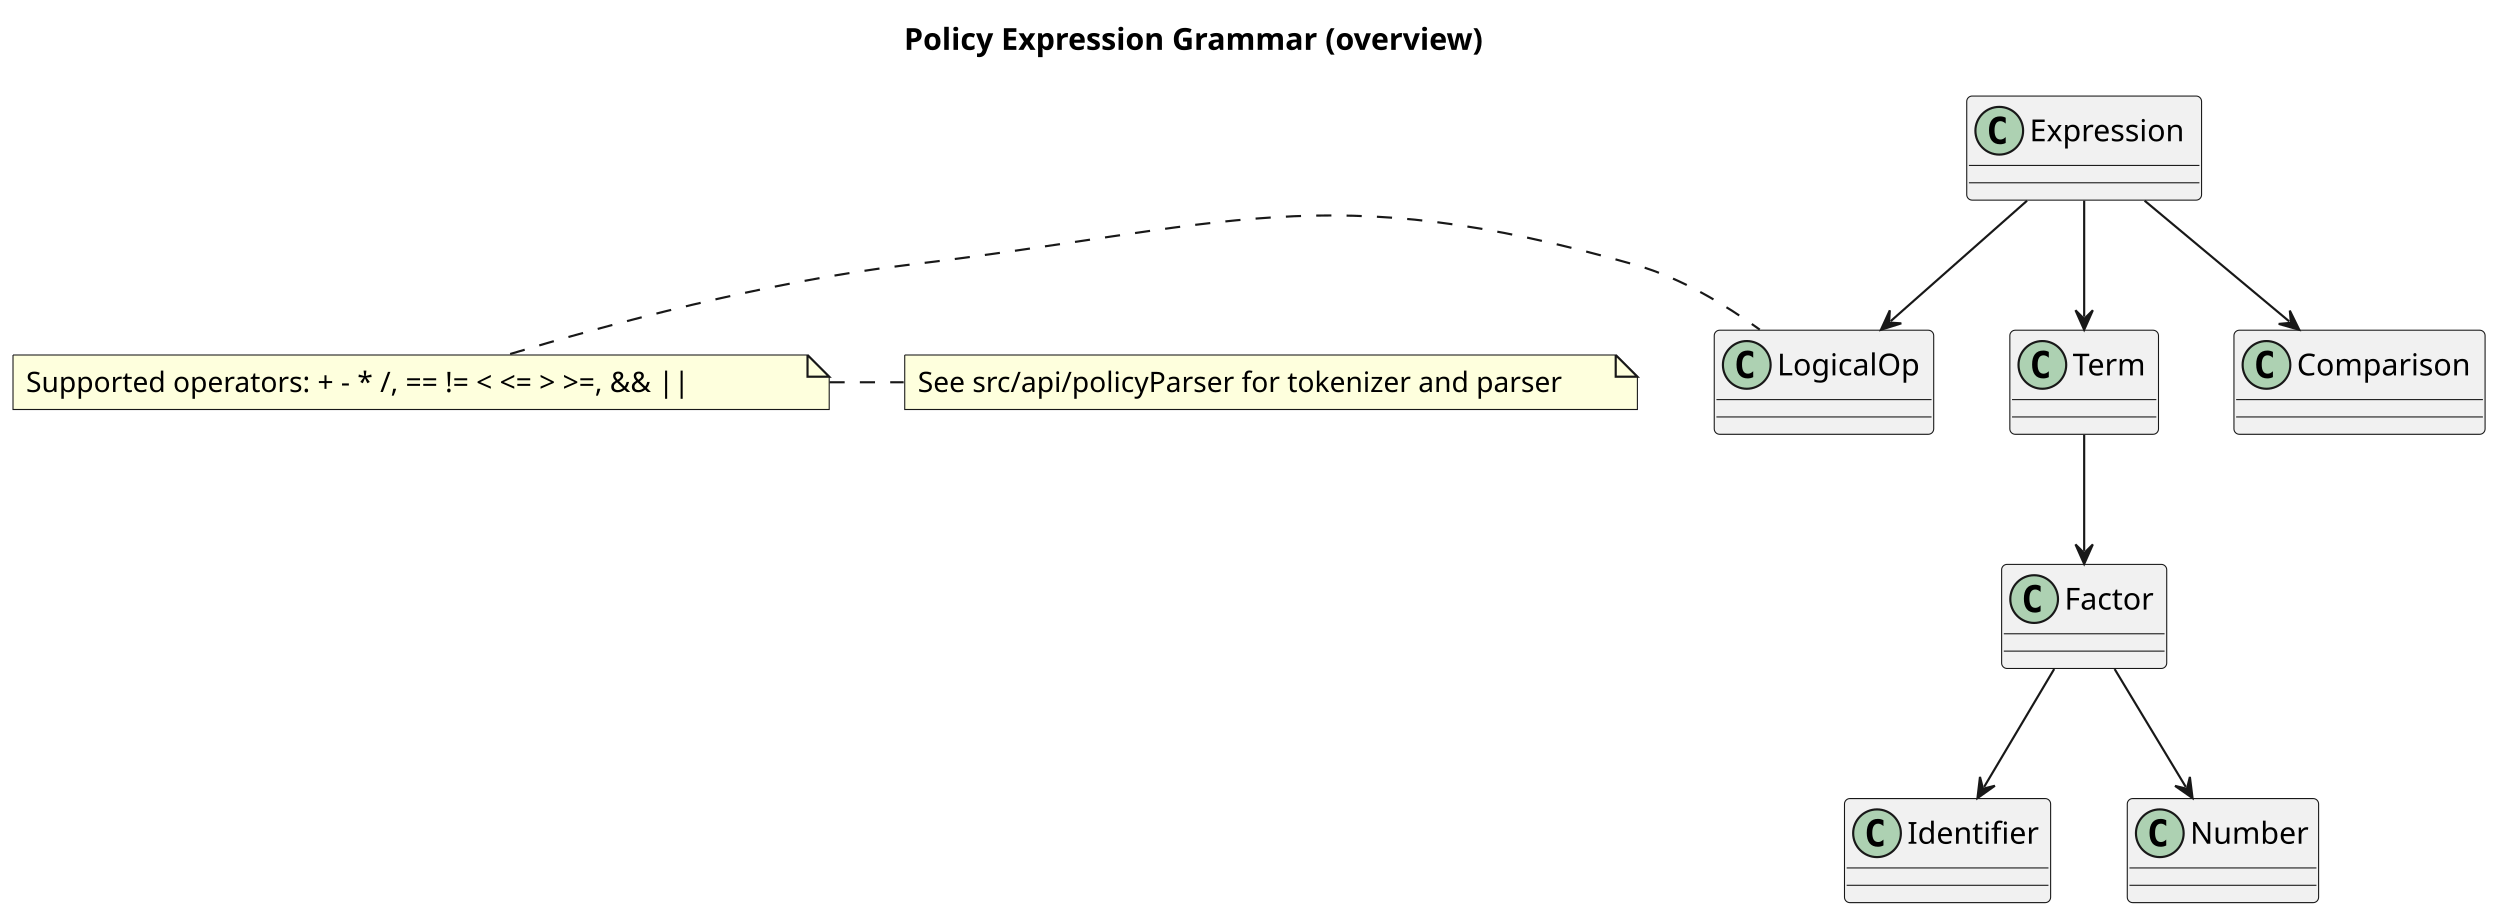
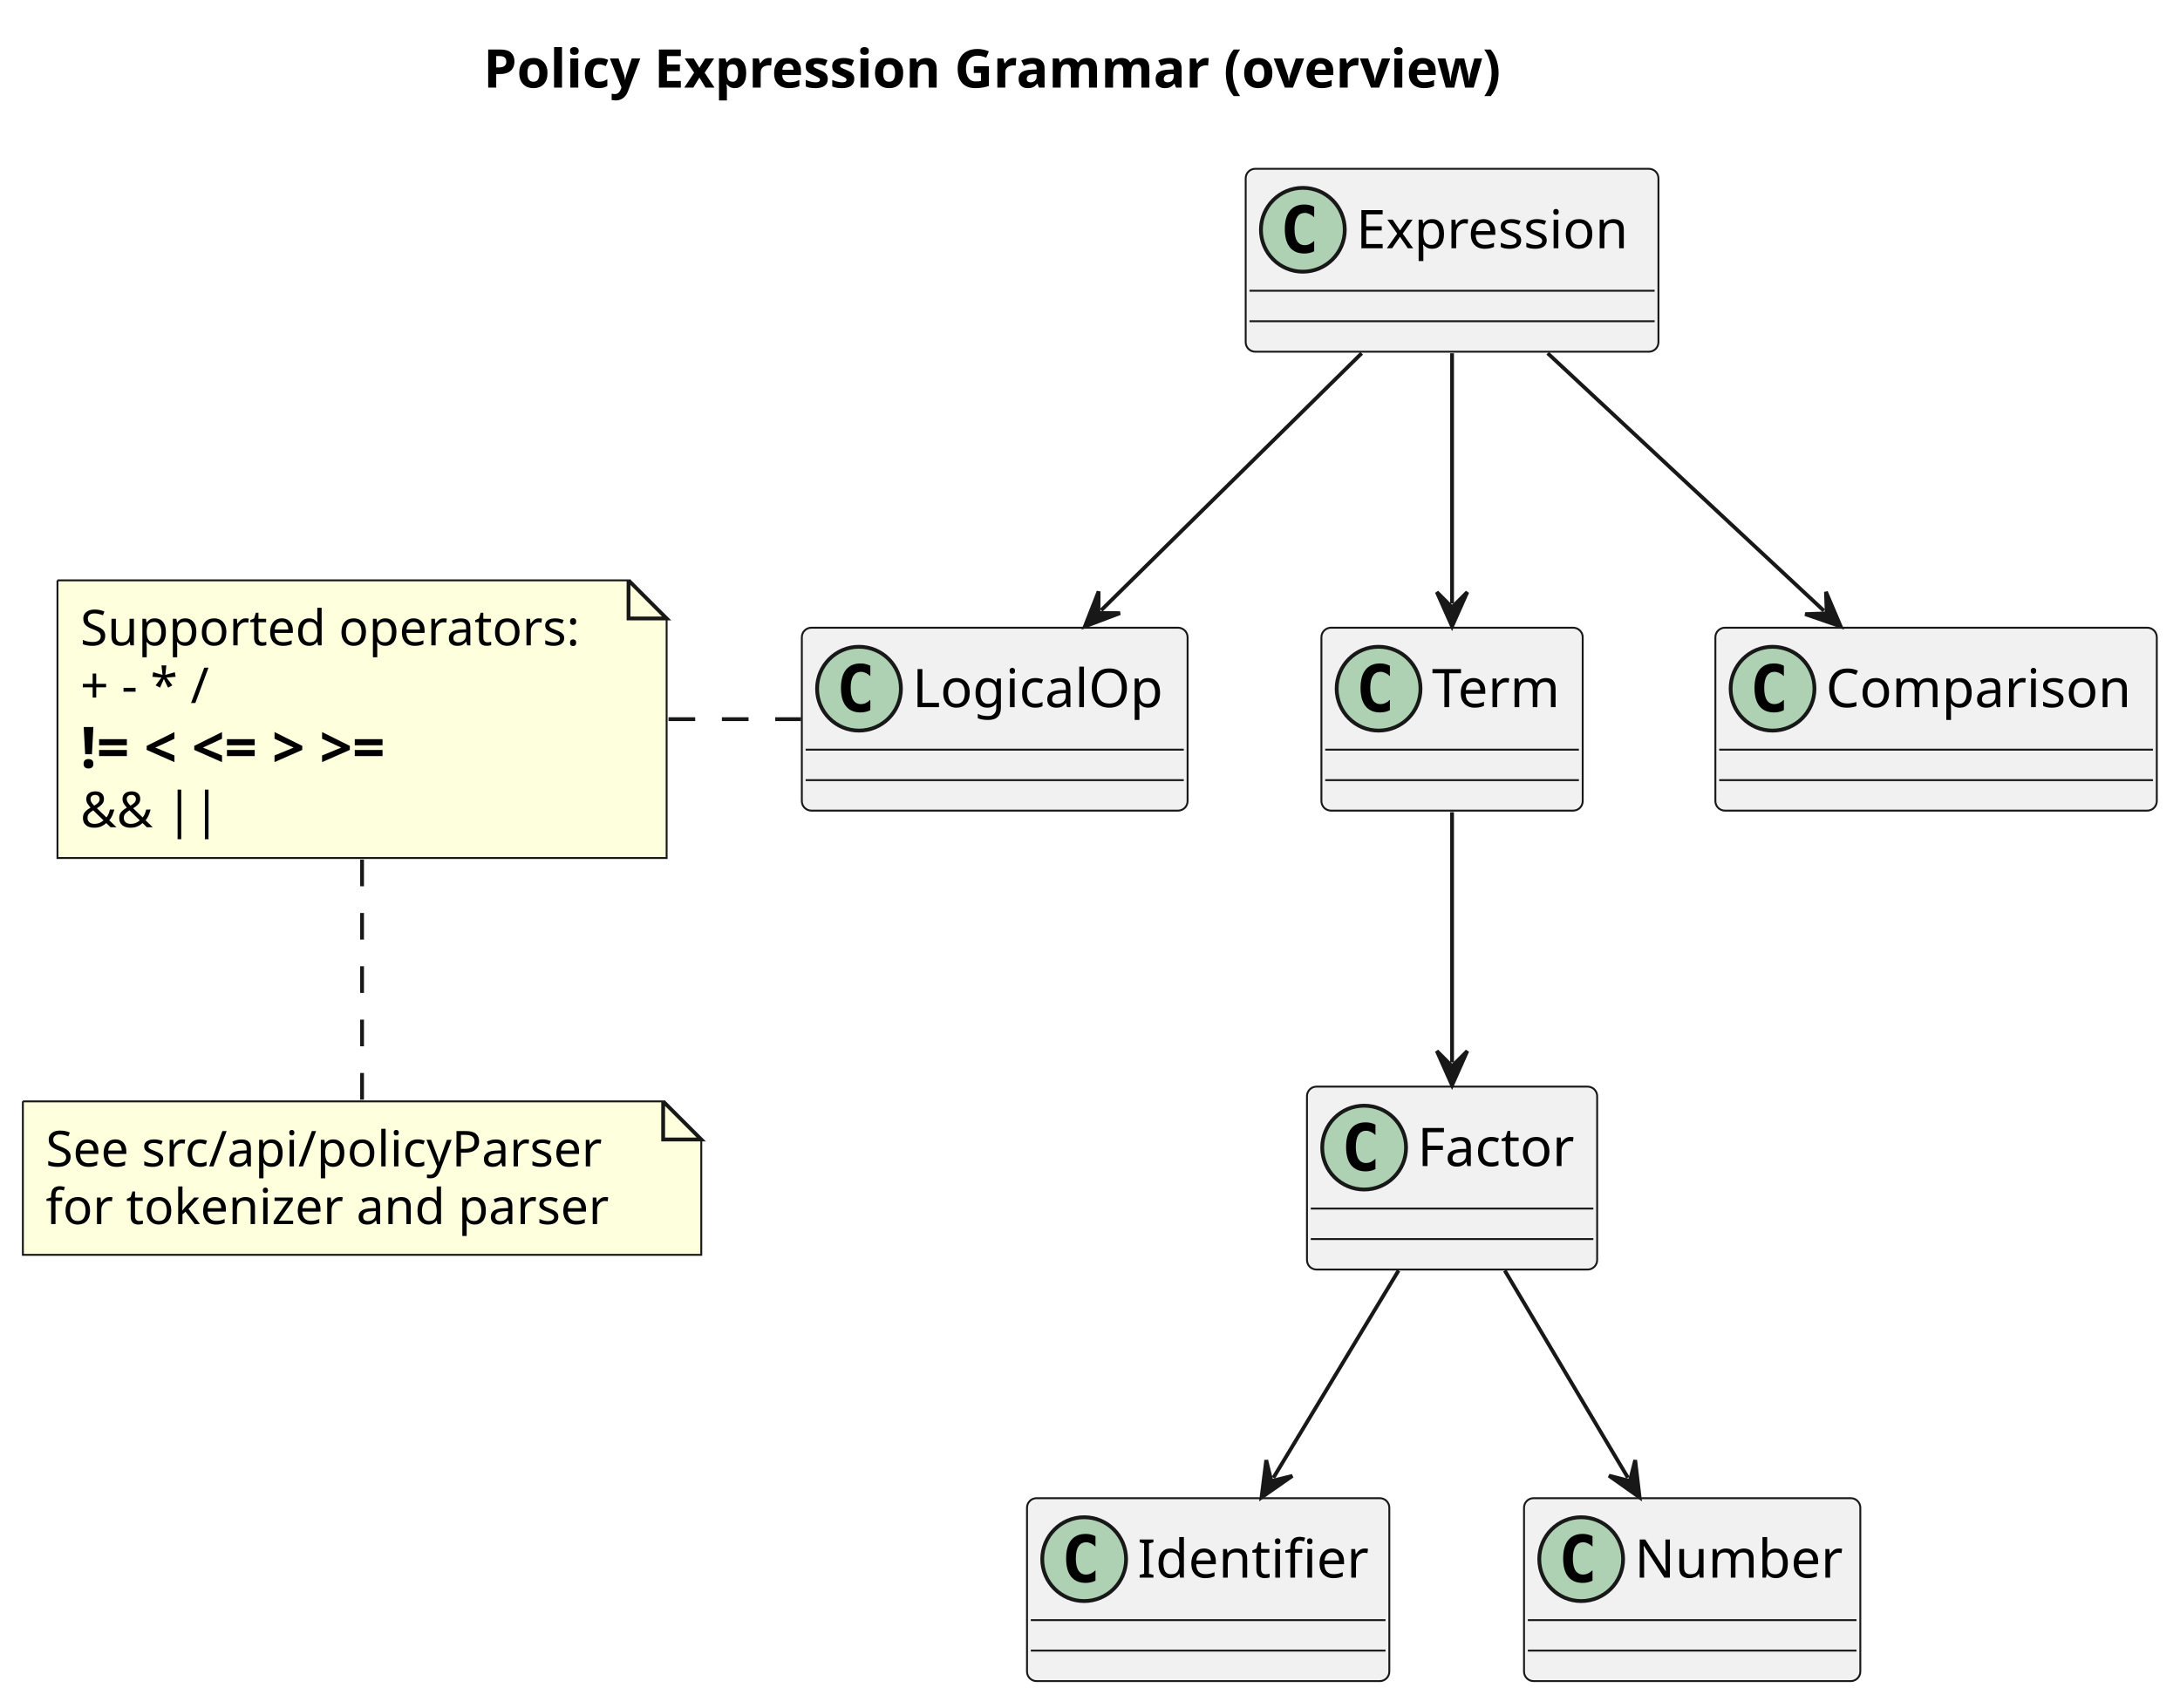
- <svg xmlns="http://www.w3.org/2000/svg" contentStyleType="text/css" data-diagram-type="CLASS" height="423px" preserveAspectRatio="none" style="width:1153px;height:423px;background:#FFFFFF;" version="1.1" viewBox="0 0 1153 423" width="1153px" zoomAndPan="magnify">
+ <svg xmlns="http://www.w3.org/2000/svg" contentStyleType="text/css" data-diagram-type="CLASS" height="448px" preserveAspectRatio="none" style="width:572px;height:448px;background:#FFFFFF;" version="1.1" viewBox="0 0 572 448" width="572px" zoomAndPan="magnify">
  <defs />
  <g>
    <g class="title" data-source-line="1">
-       <text fill="#000000" font-family="sans-serif" font-size="14" font-weight="bold" lengthAdjust="spacing" textLength="305.252" x="416.935" y="22.995">Policy Expression Grammar (overview)</text>
+       <text fill="#000000" font-family="sans-serif" font-size="14" font-weight="bold" lengthAdjust="spacing" textLength="305.252" x="126.83" y="22.995">Policy Expression Grammar (overview)</text>
    </g>
    <g class="entity" data-qualified-name="Expression" data-source-line="3" id="ent0002">
-       <rect fill="#F1F1F1" height="48" rx="2.5" ry="2.5" style="stroke:#181818;stroke-width:0.5;" width="108.303" x="907.06" y="44.297" />
-       <ellipse cx="922.06" cy="60.297" fill="#ADD1B2" rx="11" ry="11" style="stroke:#181818;stroke-width:1;" />
-       <path d="M925.029,65.938 Q924.451,66.234 923.81,66.375 Q923.169,66.531 922.466,66.531 Q919.966,66.531 918.638,64.891 Q917.326,63.234 917.326,60.109 Q917.326,56.984 918.638,55.328 Q919.966,53.672 922.466,53.672 Q923.169,53.672 923.81,53.828 Q924.466,53.984 925.029,54.281 L925.029,57 Q924.404,56.422 923.81,56.156 Q923.216,55.875 922.591,55.875 Q921.247,55.875 920.56,56.953 Q919.872,58.016 919.872,60.109 Q919.872,62.203 920.56,63.281 Q921.247,64.344 922.591,64.344 Q923.216,64.344 923.81,64.078 Q924.404,63.797 925.029,63.219 L925.029,65.938 Z " fill="#000000" />
-       <text fill="#000000" font-family="sans-serif" font-size="14" lengthAdjust="spacing" textLength="76.303" x="936.06" y="65.144">Expression</text>
-       <line style="stroke:#181818;stroke-width:0.5;" x1="908.06" x2="1014.363" y1="76.297" y2="76.297" />
-       <line style="stroke:#181818;stroke-width:0.5;" x1="908.06" x2="1014.363" y1="84.297" y2="84.297" />
+       <rect fill="#F1F1F1" height="48" rx="2.5" ry="2.5" style="stroke:#181818;stroke-width:0.5;" width="108.303" x="326.85" y="44.297" />
+       <ellipse cx="341.85" cy="60.297" fill="#ADD1B2" rx="11" ry="11" style="stroke:#181818;stroke-width:1;" />
+       <path d="M344.819,65.938 Q344.241,66.234 343.6,66.375 Q342.959,66.531 342.256,66.531 Q339.756,66.531 338.428,64.891 Q337.116,63.234 337.116,60.109 Q337.116,56.984 338.428,55.328 Q339.756,53.672 342.256,53.672 Q342.959,53.672 343.6,53.828 Q344.256,53.984 344.819,54.281 L344.819,57 Q344.194,56.422 343.6,56.156 Q343.006,55.875 342.381,55.875 Q341.038,55.875 340.35,56.953 Q339.663,58.016 339.663,60.109 Q339.663,62.203 340.35,63.281 Q341.038,64.344 342.381,64.344 Q343.006,64.344 343.6,64.078 Q344.194,63.797 344.819,63.219 L344.819,65.938 Z " fill="#000000" />
+       <text fill="#000000" font-family="sans-serif" font-size="14" lengthAdjust="spacing" textLength="76.303" x="355.85" y="65.144">Expression</text>
+       <line style="stroke:#181818;stroke-width:0.5;" x1="327.85" x2="434.153" y1="76.297" y2="76.297" />
+       <line style="stroke:#181818;stroke-width:0.5;" x1="327.85" x2="434.153" y1="84.297" y2="84.297" />
    </g>
    <g class="entity" data-qualified-name="Term" data-source-line="4" id="ent0003">
-       <rect fill="#F1F1F1" height="48" rx="2.5" ry="2.5" style="stroke:#181818;stroke-width:0.5;" width="68.559" x="926.94" y="152.297" />
-       <ellipse cx="941.94" cy="168.297" fill="#ADD1B2" rx="11" ry="11" style="stroke:#181818;stroke-width:1;" />
-       <path d="M944.909,173.938 Q944.331,174.234 943.69,174.375 Q943.049,174.531 942.346,174.531 Q939.846,174.531 938.518,172.891 Q937.206,171.234 937.206,168.109 Q937.206,164.984 938.518,163.328 Q939.846,161.672 942.346,161.672 Q943.049,161.672 943.69,161.828 Q944.346,161.984 944.909,162.281 L944.909,165 Q944.284,164.422 943.69,164.156 Q943.096,163.875 942.471,163.875 Q941.128,163.875 940.44,164.953 Q939.753,166.016 939.753,168.109 Q939.753,170.203 940.44,171.281 Q941.128,172.344 942.471,172.344 Q943.096,172.344 943.69,172.078 Q944.284,171.797 944.909,171.219 L944.909,173.938 Z " fill="#000000" />
-       <text fill="#000000" font-family="sans-serif" font-size="14" lengthAdjust="spacing" textLength="36.559" x="955.94" y="173.144">Term</text>
-       <line style="stroke:#181818;stroke-width:0.5;" x1="927.94" x2="994.499" y1="184.297" y2="184.297" />
-       <line style="stroke:#181818;stroke-width:0.5;" x1="927.94" x2="994.499" y1="192.297" y2="192.297" />
+       <rect fill="#F1F1F1" height="48" rx="2.5" ry="2.5" style="stroke:#181818;stroke-width:0.5;" width="68.559" x="346.72" y="164.727" />
+       <ellipse cx="361.72" cy="180.727" fill="#ADD1B2" rx="11" ry="11" style="stroke:#181818;stroke-width:1;" />
+       <path d="M364.689,186.368 Q364.111,186.664 363.47,186.805 Q362.829,186.961 362.126,186.961 Q359.626,186.961 358.298,185.321 Q356.986,183.664 356.986,180.539 Q356.986,177.414 358.298,175.758 Q359.626,174.102 362.126,174.102 Q362.829,174.102 363.47,174.258 Q364.126,174.414 364.689,174.711 L364.689,177.43 Q364.064,176.852 363.47,176.586 Q362.876,176.305 362.251,176.305 Q360.908,176.305 360.22,177.383 Q359.533,178.446 359.533,180.539 Q359.533,182.633 360.22,183.711 Q360.908,184.774 362.251,184.774 Q362.876,184.774 363.47,184.508 Q364.064,184.227 364.689,183.649 L364.689,186.368 Z " fill="#000000" />
+       <text fill="#000000" font-family="sans-serif" font-size="14" lengthAdjust="spacing" textLength="36.559" x="375.72" y="185.574">Term</text>
+       <line style="stroke:#181818;stroke-width:0.5;" x1="347.72" x2="414.279" y1="196.727" y2="196.727" />
+       <line style="stroke:#181818;stroke-width:0.5;" x1="347.72" x2="414.279" y1="204.727" y2="204.727" />
    </g>
    <g class="entity" data-qualified-name="Factor" data-source-line="5" id="ent0004">
-       <rect fill="#F1F1F1" height="48" rx="2.5" ry="2.5" style="stroke:#181818;stroke-width:0.5;" width="76.14" x="923.15" y="260.297" />
-       <ellipse cx="938.15" cy="276.297" fill="#ADD1B2" rx="11" ry="11" style="stroke:#181818;stroke-width:1;" />
-       <path d="M941.119,281.938 Q940.541,282.234 939.9,282.375 Q939.259,282.531 938.556,282.531 Q936.056,282.531 934.728,280.891 Q933.416,279.234 933.416,276.109 Q933.416,272.984 934.728,271.328 Q936.056,269.672 938.556,269.672 Q939.259,269.672 939.9,269.828 Q940.556,269.984 941.119,270.281 L941.119,273 Q940.494,272.422 939.9,272.156 Q939.306,271.875 938.681,271.875 Q937.337,271.875 936.65,272.953 Q935.962,274.016 935.962,276.109 Q935.962,278.203 936.65,279.281 Q937.337,280.344 938.681,280.344 Q939.306,280.344 939.9,280.078 Q940.494,279.797 941.119,279.219 L941.119,281.938 Z " fill="#000000" />
-       <text fill="#000000" font-family="sans-serif" font-size="14" lengthAdjust="spacing" textLength="44.14" x="952.15" y="281.144">Factor</text>
-       <line style="stroke:#181818;stroke-width:0.5;" x1="924.15" x2="998.29" y1="292.297" y2="292.297" />
-       <line style="stroke:#181818;stroke-width:0.5;" x1="924.15" x2="998.29" y1="300.297" y2="300.297" />
+       <rect fill="#F1F1F1" height="48" rx="2.5" ry="2.5" style="stroke:#181818;stroke-width:0.5;" width="76.14" x="342.93" y="285.157" />
+       <ellipse cx="357.93" cy="301.157" fill="#ADD1B2" rx="11" ry="11" style="stroke:#181818;stroke-width:1;" />
+       <path d="M360.899,306.798 Q360.321,307.094 359.68,307.235 Q359.039,307.391 358.336,307.391 Q355.836,307.391 354.508,305.751 Q353.196,304.094 353.196,300.969 Q353.196,297.844 354.508,296.188 Q355.836,294.532 358.336,294.532 Q359.039,294.532 359.68,294.688 Q360.336,294.844 360.899,295.141 L360.899,297.86 Q360.274,297.282 359.68,297.016 Q359.086,296.735 358.461,296.735 Q357.118,296.735 356.43,297.813 Q355.743,298.876 355.743,300.969 Q355.743,303.063 356.43,304.141 Q357.118,305.204 358.461,305.204 Q359.086,305.204 359.68,304.938 Q360.274,304.657 360.899,304.079 L360.899,306.798 Z " fill="#000000" />
+       <text fill="#000000" font-family="sans-serif" font-size="14" lengthAdjust="spacing" textLength="44.14" x="371.93" y="306.004">Factor</text>
+       <line style="stroke:#181818;stroke-width:0.5;" x1="343.93" x2="418.07" y1="317.157" y2="317.157" />
+       <line style="stroke:#181818;stroke-width:0.5;" x1="343.93" x2="418.07" y1="325.157" y2="325.157" />
    </g>
    <g class="entity" data-qualified-name="Identifier" data-source-line="6" id="ent0005">
-       <rect fill="#F1F1F1" height="48" rx="2.5" ry="2.5" style="stroke:#181818;stroke-width:0.5;" width="95.068" x="850.68" y="368.297" />
-       <ellipse cx="865.68" cy="384.297" fill="#ADD1B2" rx="11" ry="11" style="stroke:#181818;stroke-width:1;" />
-       <path d="M868.649,389.938 Q868.071,390.234 867.43,390.375 Q866.789,390.531 866.086,390.531 Q863.586,390.531 862.258,388.891 Q860.946,387.234 860.946,384.109 Q860.946,380.984 862.258,379.328 Q863.586,377.672 866.086,377.672 Q866.789,377.672 867.43,377.828 Q868.086,377.984 868.649,378.281 L868.649,381 Q868.024,380.422 867.43,380.156 Q866.836,379.875 866.211,379.875 Q864.867,379.875 864.18,380.953 Q863.492,382.016 863.492,384.109 Q863.492,386.203 864.18,387.281 Q864.867,388.344 866.211,388.344 Q866.836,388.344 867.43,388.078 Q868.024,387.797 868.649,387.219 L868.649,389.938 Z " fill="#000000" />
-       <text fill="#000000" font-family="sans-serif" font-size="14" lengthAdjust="spacing" textLength="63.068" x="879.68" y="389.144">Identifier</text>
-       <line style="stroke:#181818;stroke-width:0.5;" x1="851.68" x2="944.748" y1="400.297" y2="400.297" />
-       <line style="stroke:#181818;stroke-width:0.5;" x1="851.68" x2="944.748" y1="408.297" y2="408.297" />
+       <rect fill="#F1F1F1" height="48" rx="2.5" ry="2.5" style="stroke:#181818;stroke-width:0.5;" width="95.068" x="269.47" y="393.157" />
+       <ellipse cx="284.47" cy="409.157" fill="#ADD1B2" rx="11" ry="11" style="stroke:#181818;stroke-width:1;" />
+       <path d="M287.439,414.798 Q286.861,415.094 286.22,415.235 Q285.579,415.391 284.876,415.391 Q282.376,415.391 281.048,413.751 Q279.736,412.094 279.736,408.969 Q279.736,405.844 281.048,404.188 Q282.376,402.532 284.876,402.532 Q285.579,402.532 286.22,402.688 Q286.876,402.844 287.439,403.141 L287.439,405.86 Q286.814,405.282 286.22,405.016 Q285.626,404.735 285.001,404.735 Q283.658,404.735 282.97,405.813 Q282.283,406.876 282.283,408.969 Q282.283,411.063 282.97,412.141 Q283.658,413.204 285.001,413.204 Q285.626,413.204 286.22,412.938 Q286.814,412.657 287.439,412.079 L287.439,414.798 Z " fill="#000000" />
+       <text fill="#000000" font-family="sans-serif" font-size="14" lengthAdjust="spacing" textLength="63.068" x="298.47" y="414.004">Identifier</text>
+       <line style="stroke:#181818;stroke-width:0.5;" x1="270.47" x2="363.538" y1="425.157" y2="425.157" />
+       <line style="stroke:#181818;stroke-width:0.5;" x1="270.47" x2="363.538" y1="433.157" y2="433.157" />
    </g>
    <g class="entity" data-qualified-name="Number" data-source-line="7" id="ent0006">
-       <rect fill="#F1F1F1" height="48" rx="2.5" ry="2.5" style="stroke:#181818;stroke-width:0.5;" width="88.239" x="981.1" y="368.297" />
-       <ellipse cx="996.1" cy="384.297" fill="#ADD1B2" rx="11" ry="11" style="stroke:#181818;stroke-width:1;" />
-       <path d="M999.069,389.938 Q998.491,390.234 997.85,390.375 Q997.209,390.531 996.506,390.531 Q994.006,390.531 992.678,388.891 Q991.366,387.234 991.366,384.109 Q991.366,380.984 992.678,379.328 Q994.006,377.672 996.506,377.672 Q997.209,377.672 997.85,377.828 Q998.506,377.984 999.069,378.281 L999.069,381 Q998.444,380.422 997.85,380.156 Q997.256,379.875 996.631,379.875 Q995.288,379.875 994.6,380.953 Q993.913,382.016 993.913,384.109 Q993.913,386.203 994.6,387.281 Q995.288,388.344 996.631,388.344 Q997.256,388.344 997.85,388.078 Q998.444,387.797 999.069,387.219 L999.069,389.938 Z " fill="#000000" />
-       <text fill="#000000" font-family="sans-serif" font-size="14" lengthAdjust="spacing" textLength="56.239" x="1010.1" y="389.144">Number</text>
-       <line style="stroke:#181818;stroke-width:0.5;" x1="982.1" x2="1068.339" y1="400.297" y2="400.297" />
-       <line style="stroke:#181818;stroke-width:0.5;" x1="982.1" x2="1068.339" y1="408.297" y2="408.297" />
+       <rect fill="#F1F1F1" height="48" rx="2.5" ry="2.5" style="stroke:#181818;stroke-width:0.5;" width="88.239" x="399.88" y="393.157" />
+       <ellipse cx="414.88" cy="409.157" fill="#ADD1B2" rx="11" ry="11" style="stroke:#181818;stroke-width:1;" />
+       <path d="M417.849,414.798 Q417.271,415.094 416.63,415.235 Q415.989,415.391 415.286,415.391 Q412.786,415.391 411.458,413.751 Q410.146,412.094 410.146,408.969 Q410.146,405.844 411.458,404.188 Q412.786,402.532 415.286,402.532 Q415.989,402.532 416.63,402.688 Q417.286,402.844 417.849,403.141 L417.849,405.86 Q417.224,405.282 416.63,405.016 Q416.036,404.735 415.411,404.735 Q414.067,404.735 413.38,405.813 Q412.692,406.876 412.692,408.969 Q412.692,411.063 413.38,412.141 Q414.067,413.204 415.411,413.204 Q416.036,413.204 416.63,412.938 Q417.224,412.657 417.849,412.079 L417.849,414.798 Z " fill="#000000" />
+       <text fill="#000000" font-family="sans-serif" font-size="14" lengthAdjust="spacing" textLength="56.239" x="428.88" y="414.004">Number</text>
+       <line style="stroke:#181818;stroke-width:0.5;" x1="400.88" x2="487.119" y1="425.157" y2="425.157" />
+       <line style="stroke:#181818;stroke-width:0.5;" x1="400.88" x2="487.119" y1="433.157" y2="433.157" />
    </g>
    <g class="entity" data-qualified-name="Comparison" data-source-line="8" id="ent0007">
-       <rect fill="#F1F1F1" height="48" rx="2.5" ry="2.5" style="stroke:#181818;stroke-width:0.5;" width="115.822" x="1030.3" y="152.297" />
-       <ellipse cx="1045.3" cy="168.297" fill="#ADD1B2" rx="11" ry="11" style="stroke:#181818;stroke-width:1;" />
-       <path d="M1048.269,173.938 Q1047.691,174.234 1047.05,174.375 Q1046.409,174.531 1045.706,174.531 Q1043.206,174.531 1041.878,172.891 Q1040.566,171.234 1040.566,168.109 Q1040.566,164.984 1041.878,163.328 Q1043.206,161.672 1045.706,161.672 Q1046.409,161.672 1047.05,161.828 Q1047.706,161.984 1048.269,162.281 L1048.269,165 Q1047.644,164.422 1047.05,164.156 Q1046.456,163.875 1045.831,163.875 Q1044.487,163.875 1043.8,164.953 Q1043.112,166.016 1043.112,168.109 Q1043.112,170.203 1043.8,171.281 Q1044.487,172.344 1045.831,172.344 Q1046.456,172.344 1047.05,172.078 Q1047.644,171.797 1048.269,171.219 L1048.269,173.938 Z " fill="#000000" />
-       <text fill="#000000" font-family="sans-serif" font-size="14" lengthAdjust="spacing" textLength="83.822" x="1059.3" y="173.144">Comparison</text>
-       <line style="stroke:#181818;stroke-width:0.5;" x1="1031.3" x2="1145.122" y1="184.297" y2="184.297" />
-       <line style="stroke:#181818;stroke-width:0.5;" x1="1031.3" x2="1145.122" y1="192.297" y2="192.297" />
+       <rect fill="#F1F1F1" height="48" rx="2.5" ry="2.5" style="stroke:#181818;stroke-width:0.5;" width="115.822" x="450.09" y="164.727" />
+       <ellipse cx="465.09" cy="180.727" fill="#ADD1B2" rx="11" ry="11" style="stroke:#181818;stroke-width:1;" />
+       <path d="M468.059,186.368 Q467.481,186.664 466.84,186.805 Q466.199,186.961 465.496,186.961 Q462.996,186.961 461.668,185.321 Q460.356,183.664 460.356,180.539 Q460.356,177.414 461.668,175.758 Q462.996,174.102 465.496,174.102 Q466.199,174.102 466.84,174.258 Q467.496,174.414 468.059,174.711 L468.059,177.43 Q467.434,176.852 466.84,176.586 Q466.246,176.305 465.621,176.305 Q464.277,176.305 463.59,177.383 Q462.902,178.446 462.902,180.539 Q462.902,182.633 463.59,183.711 Q464.277,184.774 465.621,184.774 Q466.246,184.774 466.84,184.508 Q467.434,184.227 468.059,183.649 L468.059,186.368 Z " fill="#000000" />
+       <text fill="#000000" font-family="sans-serif" font-size="14" lengthAdjust="spacing" textLength="83.822" x="479.09" y="185.574">Comparison</text>
+       <line style="stroke:#181818;stroke-width:0.5;" x1="451.09" x2="564.912" y1="196.727" y2="196.727" />
+       <line style="stroke:#181818;stroke-width:0.5;" x1="451.09" x2="564.912" y1="204.727" y2="204.727" />
    </g>
    <g class="entity" data-qualified-name="LogicalOp" data-source-line="9" id="ent0008">
-       <rect fill="#F1F1F1" height="48" rx="2.5" ry="2.5" style="stroke:#181818;stroke-width:0.5;" width="101.214" x="790.61" y="152.297" />
-       <ellipse cx="805.61" cy="168.297" fill="#ADD1B2" rx="11" ry="11" style="stroke:#181818;stroke-width:1;" />
-       <path d="M808.579,173.938 Q808.001,174.234 807.36,174.375 Q806.719,174.531 806.016,174.531 Q803.516,174.531 802.188,172.891 Q800.876,171.234 800.876,168.109 Q800.876,164.984 802.188,163.328 Q803.516,161.672 806.016,161.672 Q806.719,161.672 807.36,161.828 Q808.016,161.984 808.579,162.281 L808.579,165 Q807.954,164.422 807.36,164.156 Q806.766,163.875 806.141,163.875 Q804.798,163.875 804.11,164.953 Q803.423,166.016 803.423,168.109 Q803.423,170.203 804.11,171.281 Q804.798,172.344 806.141,172.344 Q806.766,172.344 807.36,172.078 Q807.954,171.797 808.579,171.219 L808.579,173.938 Z " fill="#000000" />
-       <text fill="#000000" font-family="sans-serif" font-size="14" lengthAdjust="spacing" textLength="69.214" x="819.61" y="173.144">LogicalOp</text>
-       <line style="stroke:#181818;stroke-width:0.5;" x1="791.61" x2="890.824" y1="184.297" y2="184.297" />
-       <line style="stroke:#181818;stroke-width:0.5;" x1="791.61" x2="890.824" y1="192.297" y2="192.297" />
+       <rect fill="#F1F1F1" height="48" rx="2.5" ry="2.5" style="stroke:#181818;stroke-width:0.5;" width="101.214" x="210.39" y="164.727" />
+       <ellipse cx="225.39" cy="180.727" fill="#ADD1B2" rx="11" ry="11" style="stroke:#181818;stroke-width:1;" />
+       <path d="M228.359,186.368 Q227.781,186.664 227.14,186.805 Q226.499,186.961 225.796,186.961 Q223.296,186.961 221.968,185.321 Q220.656,183.664 220.656,180.539 Q220.656,177.414 221.968,175.758 Q223.296,174.102 225.796,174.102 Q226.499,174.102 227.14,174.258 Q227.796,174.414 228.359,174.711 L228.359,177.43 Q227.734,176.852 227.14,176.586 Q226.546,176.305 225.921,176.305 Q224.577,176.305 223.89,177.383 Q223.202,178.446 223.202,180.539 Q223.202,182.633 223.89,183.711 Q224.577,184.774 225.921,184.774 Q226.546,184.774 227.14,184.508 Q227.734,184.227 228.359,183.649 L228.359,186.368 Z " fill="#000000" />
+       <text fill="#000000" font-family="sans-serif" font-size="14" lengthAdjust="spacing" textLength="69.214" x="239.39" y="185.574">LogicalOp</text>
+       <line style="stroke:#181818;stroke-width:0.5;" x1="211.39" x2="310.604" y1="196.727" y2="196.727" />
+       <line style="stroke:#181818;stroke-width:0.5;" x1="211.39" x2="310.604" y1="204.727" y2="204.727" />
    </g>
-     <g class="entity" data-qualified-name="GMN15" data-source-line="18" id="ent0016">
-       <path d="M6,163.727 L6,188.86 L382.431,188.86 L382.431,173.727 L372.431,163.727 L6,163.727" fill="#FEFFDD" style="stroke:#181818;stroke-width:0.5;" />
-       <path d="M372.431,163.727 L372.431,173.727 L382.431,173.727 L372.431,163.727" fill="#FEFFDD" style="stroke:#181818;stroke-width:1;" />
-       <text fill="#000000" font-family="sans-serif" font-size="13" lengthAdjust="spacing" textLength="355.431" x="12" y="180.794">Supported operators: + - * /, == != &lt; &lt;= &gt; &gt;=, &amp;&amp; ||</text>
+     <g class="entity" data-qualified-name="GMN15" data-source-line="19" id="ent0016">
+       <path d="M15.08,152.297 L15.08,225.156 L174.916,225.156 L174.916,162.297 L164.916,152.297 L15.08,152.297" fill="#FEFFDD" style="stroke:#181818;stroke-width:0.5;" />
+       <path d="M164.916,152.297 L164.916,162.297 L174.916,162.297 L164.916,152.297" fill="#FEFFDD" style="stroke:#181818;stroke-width:1;" />
+       <text fill="#000000" font-family="sans-serif" font-size="13" lengthAdjust="spacing" textLength="138.836" x="21.08" y="169.364">Supported operators:</text>
+       <text fill="#000000" font-family="sans-serif" font-size="13" lengthAdjust="spacing" textLength="38.86" x="21.08" y="184.497">+ - * /</text>
+       <text fill="#000000" font-family="sans-serif" font-size="15" font-weight="bold" lengthAdjust="spacing" textLength="115.708" x="21.08" y="201.486">!= &lt; &lt;= &gt; &gt;=</text>
+       <text fill="#000000" font-family="sans-serif" font-size="13" lengthAdjust="spacing" textLength="33.166" x="21.08" y="217.09">&amp;&amp; ||</text>
    </g>
-     <g class="entity" data-qualified-name="GMN18" data-source-line="19" id="ent0019">
-       <path d="M417.26,163.727 L417.26,188.86 L755.167,188.86 L755.167,173.727 L745.167,163.727 L417.26,163.727" fill="#FEFFDD" style="stroke:#181818;stroke-width:0.5;" />
-       <path d="M745.167,163.727 L745.167,173.727 L755.167,173.727 L745.167,163.727" fill="#FEFFDD" style="stroke:#181818;stroke-width:1;" />
-       <text fill="#000000" font-family="sans-serif" font-size="13" lengthAdjust="spacing" textLength="316.907" x="423.26" y="180.794">See src/api/policyParser for tokenizer and parser</text>
+     <g class="entity" data-qualified-name="GMN18" data-source-line="26" id="ent0019">
+       <path d="M6,289.027 L6,329.293 L184.003,329.293 L184.003,299.027 L174.003,289.027 L6,289.027" fill="#FEFFDD" style="stroke:#181818;stroke-width:0.5;" />
+       <path d="M174.003,289.027 L174.003,299.027 L184.003,299.027 L174.003,289.027" fill="#FEFFDD" style="stroke:#181818;stroke-width:1;" />
+       <text fill="#000000" font-family="sans-serif" font-size="13" lengthAdjust="spacing" textLength="155.772" x="12" y="306.094">See src/api/policyParser</text>
+       <text fill="#000000" font-family="sans-serif" font-size="13" lengthAdjust="spacing" textLength="157.003" x="12" y="321.227">for tokenizer and parser</text>
    </g>
    <g class="link" data-entity-1="ent0002" data-entity-2="ent0003" data-link-type="dependency" data-source-line="11" id="lnk9">
-       <path codeLine="11" d="M961.22,92.557 C961.22,110.237 961.22,128.427 961.22,146.087" fill="none" id="Expression-to-Term" style="stroke:#181818;stroke-width:1;" />
-       <polygon fill="#181818" points="961.22,152.087,965.22,143.087,961.22,147.087,957.22,143.087,961.22,152.087" style="stroke:#181818;stroke-width:1;" />
+       <path codeLine="11" d="M381,92.697 C381,113.457 381,137.627 381,158.377" fill="none" id="Expression-to-Term" style="stroke:#181818;stroke-width:1;" />
+       <polygon fill="#181818" points="381,164.377,385,155.377,381,159.377,377,155.377,381,164.377" style="stroke:#181818;stroke-width:1;" />
    </g>
    <g class="link" data-entity-1="ent0003" data-entity-2="ent0004" data-link-type="dependency" data-source-line="12" id="lnk10">
-       <path codeLine="12" d="M961.22,200.557 C961.22,218.237 961.22,236.427 961.22,254.087" fill="none" id="Term-to-Factor" style="stroke:#181818;stroke-width:1;" />
-       <polygon fill="#181818" points="961.22,260.087,965.22,251.087,961.22,255.087,957.22,251.087,961.22,260.087" style="stroke:#181818;stroke-width:1;" />
+       <path codeLine="12" d="M381,213.127 C381,233.887 381,258.057 381,278.807" fill="none" id="Term-to-Factor" style="stroke:#181818;stroke-width:1;" />
+       <polygon fill="#181818" points="381,284.807,385,275.807,381,279.807,377,275.807,381,284.807" style="stroke:#181818;stroke-width:1;" />
    </g>
    <g class="link" data-entity-1="ent0004" data-entity-2="ent0005" data-link-type="dependency" data-source-line="13" id="lnk11">
-       <path codeLine="13" d="M947.39,308.557 C936.89,326.237 925.564,345.268 915.074,362.928" fill="none" id="Factor-to-Identifier" style="stroke:#181818;stroke-width:1;" />
-       <polygon fill="#181818" points="912.01,368.087,920.045,362.392,914.563,363.788,913.167,358.306,912.01,368.087" style="stroke:#181818;stroke-width:1;" />
+       <path codeLine="13" d="M366.96,333.417 C356.29,351.097 344.783,370.151 334.113,387.811" fill="none" id="Factor-to-Identifier" style="stroke:#181818;stroke-width:1;" />
+       <polygon fill="#181818" points="331.01,392.947,339.088,387.312,333.596,388.667,332.24,383.175,331.01,392.947" style="stroke:#181818;stroke-width:1;" />
    </g>
    <g class="link" data-entity-1="ent0004" data-entity-2="ent0006" data-link-type="dependency" data-source-line="14" id="lnk12">
-       <path codeLine="14" d="M975.26,308.557 C985.93,326.237 997.439,345.29 1008.099,362.95" fill="none" id="Factor-to-Number" style="stroke:#181818;stroke-width:1;" />
-       <polygon fill="#181818" points="1011.2,368.087,1009.973,358.315,1008.616,363.806,1003.125,362.449,1011.2,368.087" style="stroke:#181818;stroke-width:1;" />
+       <path codeLine="14" d="M394.83,333.417 C405.33,351.097 416.644,370.13 427.144,387.79" fill="none" id="Factor-to-Number" style="stroke:#181818;stroke-width:1;" />
+       <polygon fill="#181818" points="430.21,392.947,429.049,383.167,427.655,388.649,422.172,387.255,430.21,392.947" style="stroke:#181818;stroke-width:1;" />
    </g>
    <g class="link" data-entity-1="ent0002" data-entity-2="ent0007" data-link-type="dependency" data-source-line="15" id="lnk13">
-       <path codeLine="15" d="M989.09,92.557 C1010.26,110.237 1034.643,130.582 1055.803,148.242" fill="none" id="Expression-to-Comparison" style="stroke:#181818;stroke-width:1;" />
-       <polygon fill="#181818" points="1060.41,152.087,1056.063,143.249,1056.571,148.883,1050.937,149.391,1060.41,152.087" style="stroke:#181818;stroke-width:1;" />
+       <path codeLine="15" d="M406.09,92.697 C428.36,113.457 456.322,139.535 478.572,160.285" fill="none" id="Expression-to-Comparison" style="stroke:#181818;stroke-width:1;" />
+       <polygon fill="#181818" points="482.96,164.377,479.106,155.313,479.303,160.967,473.65,161.164,482.96,164.377" style="stroke:#181818;stroke-width:1;" />
    </g>
    <g class="link" data-entity-1="ent0002" data-entity-2="ent0008" data-link-type="dependency" data-source-line="16" id="lnk14">
-       <path codeLine="16" d="M934.88,92.557 C914.87,110.237 891.977,130.454 871.987,148.114" fill="none" id="Expression-to-LogicalOp" style="stroke:#181818;stroke-width:1;" />
-       <polygon fill="#181818" points="867.49,152.087,876.883,149.126,871.237,148.776,871.587,143.13,867.49,152.087" style="stroke:#181818;stroke-width:1;" />
+       <path codeLine="16" d="M357.29,92.697 C336.26,113.457 309.95,139.412 288.93,160.162" fill="none" id="Expression-to-LogicalOp" style="stroke:#181818;stroke-width:1;" />
+       <polygon fill="#181818" points="284.66,164.377,293.875,160.901,288.218,160.864,288.255,155.208,284.66,164.377" style="stroke:#181818;stroke-width:1;" />
    </g>
-     <g class="link" data-entity-1="ent0016" data-entity-2="ent0008" data-link-type="association" data-source-line="18" id="lnk17">
-       <path d="M235.28,163.267 C279.71,149.897 352.91,130.017 417.72,122.297 C566.44,104.587 610.73,81.047 754.72,122.297 C775.31,128.197 795.76,140.587 811.6,152.007" fill="none" id="GMN15-LogicalOp" style="stroke:#181818;stroke-width:1;stroke-dasharray:7,7;" />
+     <g class="link" data-entity-1="ent0016" data-entity-2="ent0008" data-link-type="association" data-source-line="19" id="lnk17">
+       <path d="M175.41,188.727 C187,188.727 198.59,188.727 210.18,188.727" fill="none" id="GMN15-LogicalOp" style="stroke:#181818;stroke-width:1;stroke-dasharray:7,7;" />
    </g>
-     <g class="link" data-entity-1="ent0016" data-entity-2="ent0019" data-link-type="association" data-source-line="19" id="lnk20">
-       <path d="M382.56,176.297 C393.96,176.297 405.36,176.297 416.77,176.297" fill="none" id="GMN15-GMN18" style="stroke:#181818;stroke-width:1;stroke-dasharray:7,7;" />
+     <g class="link" data-entity-1="ent0016" data-entity-2="ent0019" data-link-type="association" data-source-line="26" id="lnk20">
+       <path d="M95,225.577 C95,246.277 95,271.507 95,288.597" fill="none" id="GMN15-GMN18" style="stroke:#181818;stroke-width:1;stroke-dasharray:7,7;" />
    </g>
  </g>
</svg>
